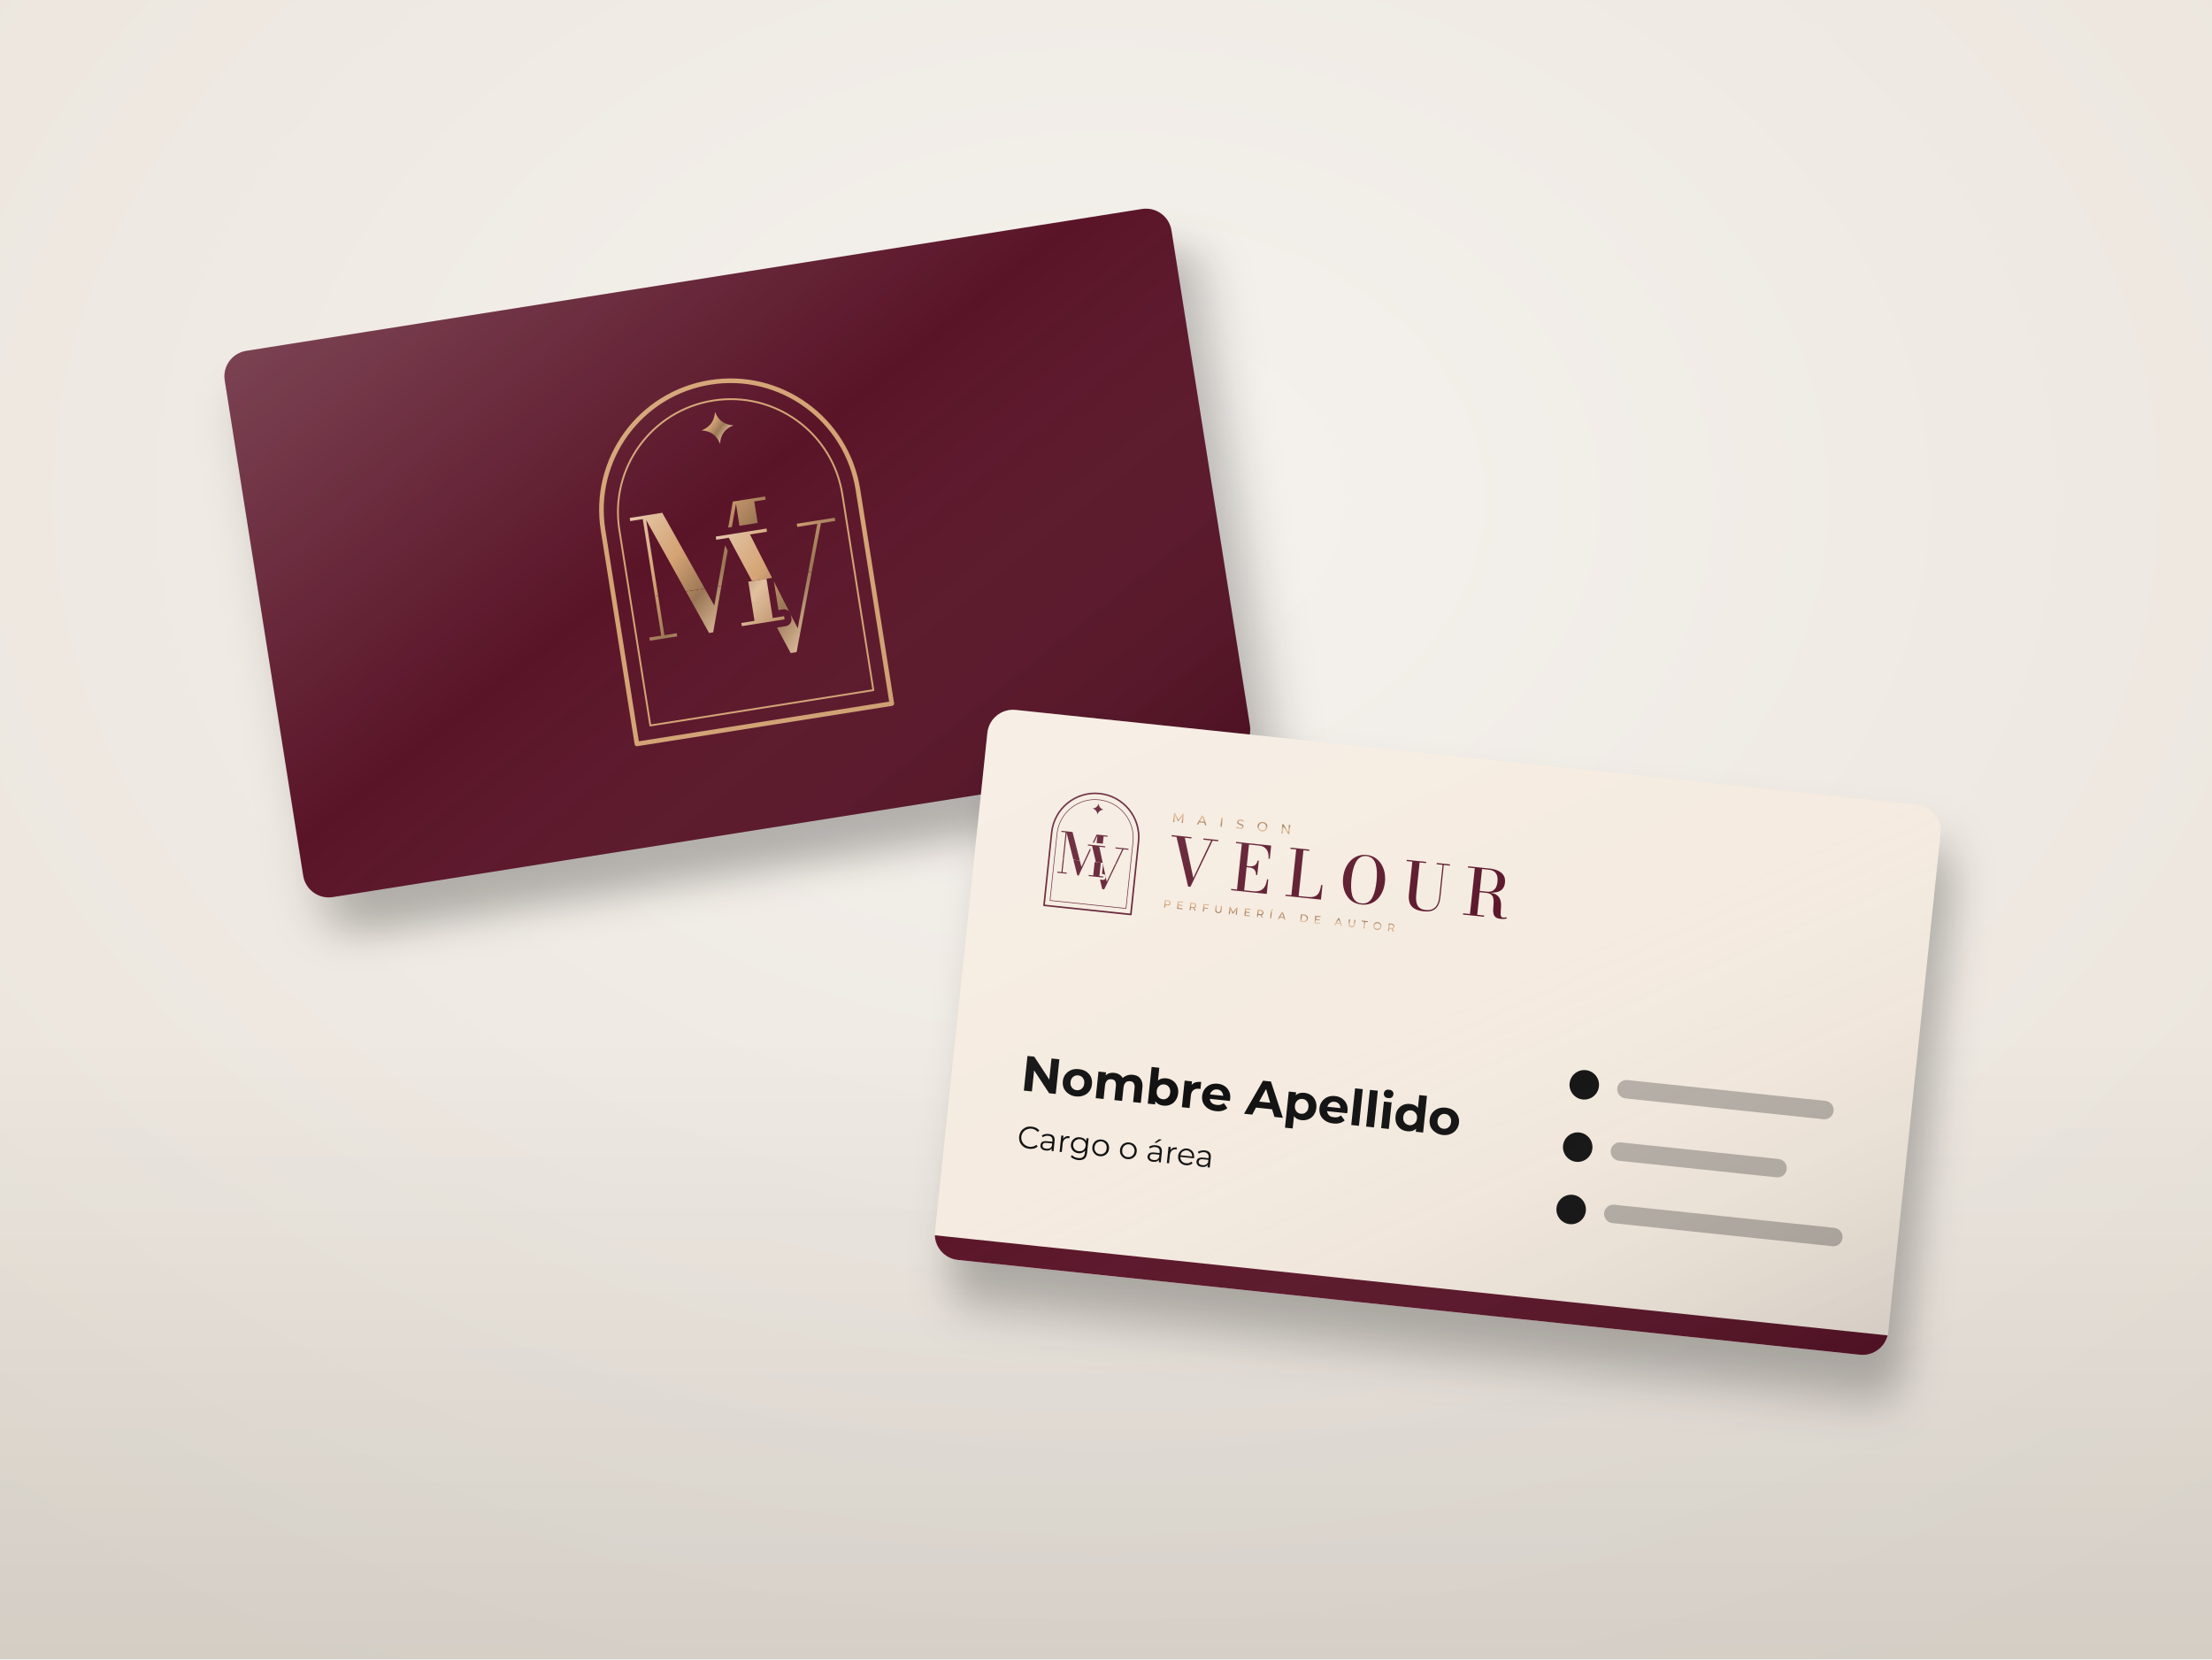
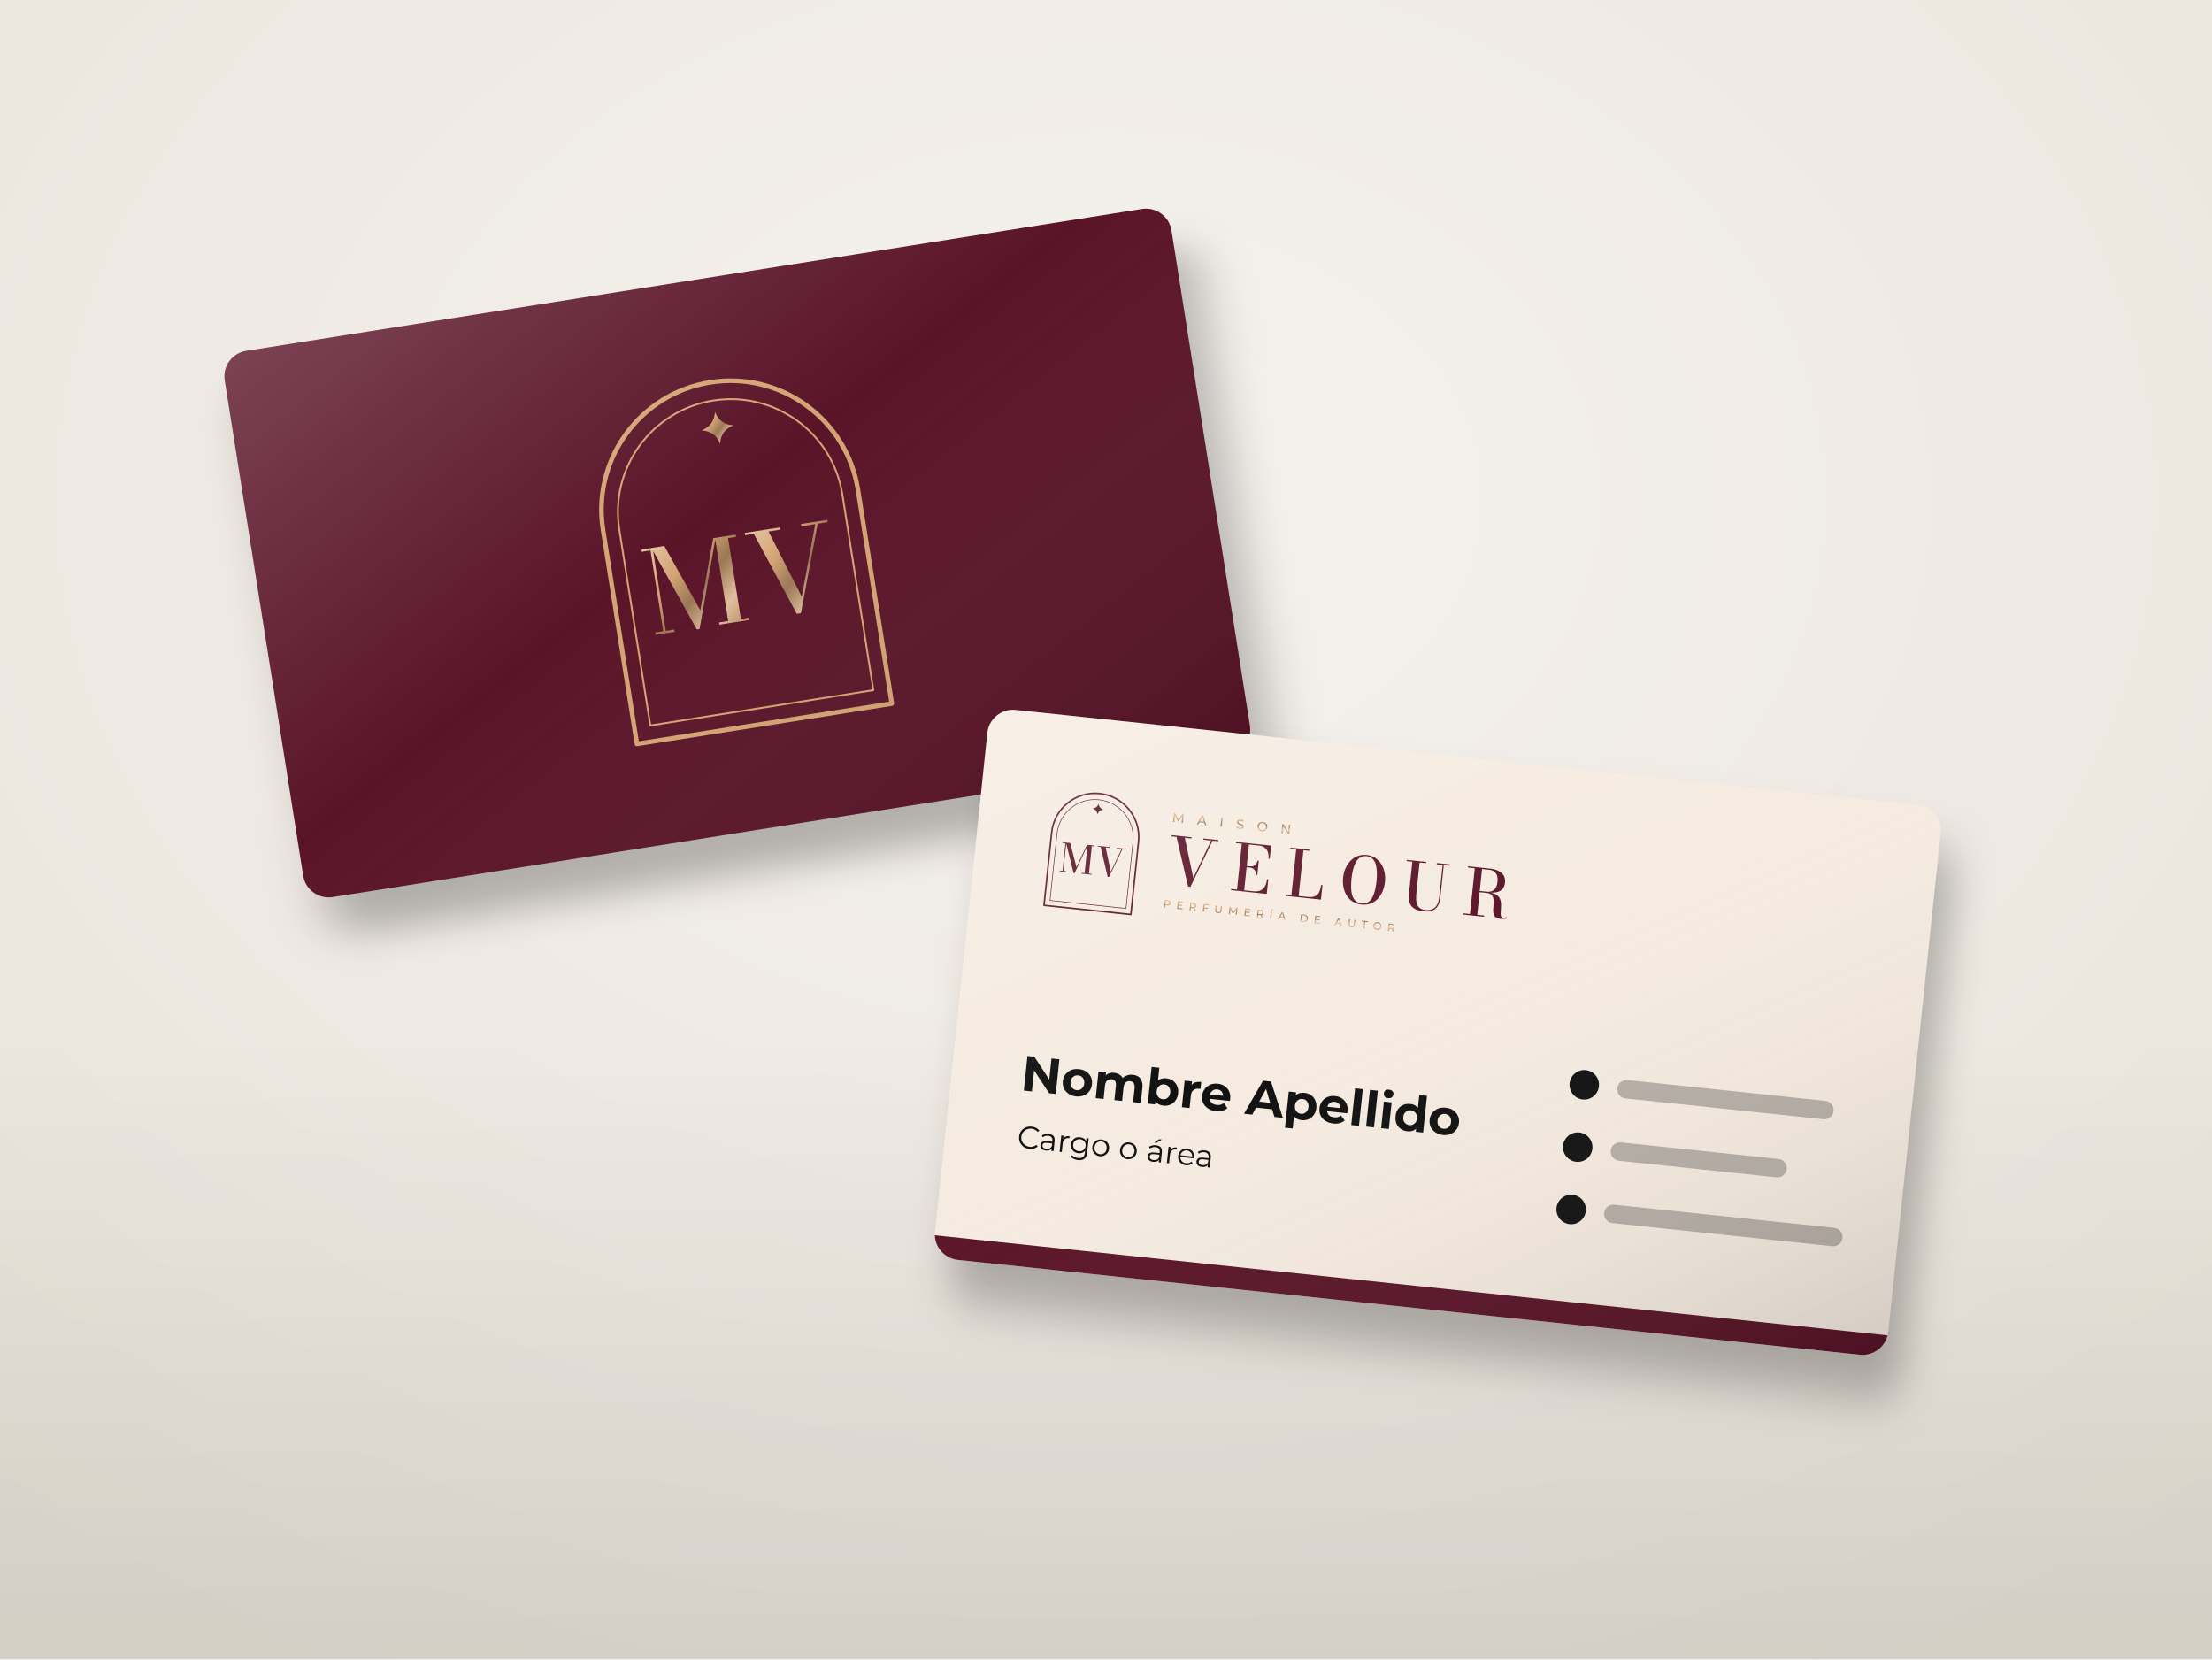
<svg xmlns="http://www.w3.org/2000/svg" viewBox="0 0 1200 900" width="1200" height="900">
  <defs>
    <linearGradient id="foil" x1="0" y1="0" x2="1" y2="1">
      <stop offset="0" stop-color="#E4C6A8" />
      <stop offset=".32" stop-color="#D4A373" />
      <stop offset=".55" stop-color="#997553" />
      <stop offset=".78" stop-color="#E1BF9D" />
      <stop offset="1" stop-color="#BB8F65" />
    </linearGradient>
  </defs>
  <defs>
    <filter id="b24" x="-50%" y="-50%" width="200%" height="200%">
      <feGaussianBlur stdDeviation="24" />
    </filter>
    <filter id="b12" x="-50%" y="-50%" width="200%" height="200%">
      <feGaussianBlur stdDeviation="12" />
    </filter>
    <filter id="b5" x="-50%" y="-50%" width="200%" height="200%">
      <feGaussianBlur stdDeviation="5" />
    </filter>
    <linearGradient id="cyl" x1="0" x2="1" y1="0" y2="0">
      <stop offset="0" stop-color="#000" stop-opacity=".34" />
      <stop offset=".1" stop-color="#000" stop-opacity=".1" />
      <stop offset=".28" stop-color="#fff" stop-opacity=".26" />
      <stop offset=".4" stop-color="#fff" stop-opacity="0" />
      <stop offset=".78" stop-color="#000" stop-opacity=".08" />
      <stop offset="1" stop-color="#000" stop-opacity=".36" />
    </linearGradient>
    <linearGradient id="sheen" x1="0" y1="0" x2="1" y2="1">
      <stop offset="0" stop-color="#fff" stop-opacity=".2" />
      <stop offset=".45" stop-color="#fff" stop-opacity="0" />
      <stop offset="1" stop-color="#000" stop-opacity=".14" />
    </linearGradient>
    <linearGradient id="vsh" x1="0" y1="0" x2="0" y2="1">
      <stop offset="0" stop-color="#fff" stop-opacity=".12" />
      <stop offset="1" stop-color="#000" stop-opacity=".16" />
    </linearGradient>
    <linearGradient id="metal" x1="0" x2="1">
      <stop offset="0" stop-color="#8d9196" />
      <stop offset=".3" stop-color="#e9ebee" />
      <stop offset=".55" stop-color="#b9bdc2" />
      <stop offset="1" stop-color="#7c8086" />
    </linearGradient>
    <linearGradient id="glassd" x1="0" y1="0" x2="1" y2="1">
      <stop offset="0" stop-color="#2b3644" />
      <stop offset=".5" stop-color="#18202a" />
      <stop offset="1" stop-color="#0d1218" />
    </linearGradient>
    <radialGradient id="spot" cx=".5" cy=".3" r=".8">
      <stop offset="0" stop-color="#fff" stop-opacity=".55" />
      <stop offset="1" stop-color="#fff" stop-opacity="0" />
    </radialGradient>
    <linearGradient id="floor" x1="0" y1="0" x2="0" y2="1">
      <stop offset="0" stop-color="#000" stop-opacity="0" />
      <stop offset="1" stop-color="#000" stop-opacity=".09" />
    </linearGradient>
  </defs>
  <rect width="1200" height="900" fill="#E9E2D9" />
  <rect width="1200" height="900" fill="url(#spot)" />
  <rect y="560" width="1200" height="340" fill="url(#floor)" />
  <g transform="translate(140 150)">
    <g transform="rotate(-9 260 150)">
      <rect x="10" y="22" width="520" height="300" rx="14" fill="#000" opacity="0.26" filter="url(#b12)" />
      <rect x="0" y="0" width="520" height="300" rx="14" fill="#5A1428" />
      <g transform="translate(135 16.25)">
        <g transform="scale(1.25)">
          <path d="M44 182 V88 A56 56 0 0 1 156 88 V182 Z" fill="none" stroke="#D4A373" stroke-width="2" stroke-linecap="round" stroke-linejoin="round" />
          <path d="M51 175 V89 A49 49 0 0 1 149 89 V175 Z" fill="none" stroke="#D4A373" stroke-width="0.8" stroke-linecap="round" stroke-linejoin="round" />
-           <clipPath id="w138">
-             <rect x="-500" y="-500" width="1400" height="620" />
-           </clipPath>
-           <clipPath id="w139">
-             <rect x="-500" y="120" width="1400" height="1400" />
-           </clipPath>
-           <g clip-path="url(#w138)">
-             <mask id="k140" maskUnits="userSpaceOnUse" x="-50" y="-50" width="400" height="400">
-               <rect x="-50" y="-50" width="400" height="400" fill="#fff" />
-               <g fill="#000">
-                 <path d="M54.3 -54V-52.6H48L28.8 1H26.2L7.5 -52.6H2V-54H24.3V-52.6H16.8L30.9 -9.1L46.4 -52.6H37.6V-54Z" transform="translate(118 126) scale(1) translate(-28.13 26.48)" fill="#000" stroke="#000" stroke-width="6" stroke-linejoin="round" />
-               </g>
-             </mask>
-             <g mask="url(#k140)">
-               <path d="M28.3 0.7 9 -52V-1.4H14.4V0H2.4V-1.4H7.6V-52.6H2.1V-54H16.4L32.4 -10.7L47.4 -54H61.6V-52.6H56.6V-1.4H61.6V0H42.8V-1.4H48.6V-52.8L30.1 0.7Z" transform="translate(86 112) scale(1) translate(-31.84 26.64)" fill="url(#foil)" />
-             </g>
-             <path d="M54.3 -54V-52.6H48L28.8 1H26.2L7.5 -52.6H2V-54H24.3V-52.6H16.8L30.9 -9.1L46.4 -52.6H37.6V-54Z" transform="translate(118 126) scale(1) translate(-28.13 26.48)" fill="url(#foil)" />
-           </g>
-           <g clip-path="url(#w139)">
-             <mask id="k141" maskUnits="userSpaceOnUse" x="-50" y="-50" width="400" height="400">
-               <rect x="-50" y="-50" width="400" height="400" fill="#fff" />
-               <g fill="#000">
-                 <path d="M28.3 0.7 9 -52V-1.4H14.4V0H2.4V-1.4H7.6V-52.6H2.1V-54H16.4L32.4 -10.7L47.4 -54H61.6V-52.6H56.6V-1.4H61.6V0H42.8V-1.4H48.6V-52.8L30.1 0.7Z" transform="translate(86 112) scale(1) translate(-31.84 26.64)" fill="#000" stroke="#000" stroke-width="6" stroke-linejoin="round" />
-               </g>
-             </mask>
-             <g mask="url(#k141)">
-               <path d="M54.3 -54V-52.6H48L28.8 1H26.2L7.5 -52.6H2V-54H24.3V-52.6H16.8L30.9 -9.1L46.4 -52.6H37.6V-54Z" transform="translate(118 126) scale(1) translate(-28.13 26.48)" fill="url(#foil)" />
-             </g>
-             <path d="M28.3 0.7 9 -52V-1.4H14.4V0H2.4V-1.4H7.6V-52.6H2.1V-54H16.4L32.4 -10.7L47.4 -54H61.6V-52.6H56.6V-1.4H61.6V0H42.8V-1.4H48.6V-52.8L30.1 0.7Z" transform="translate(86 112) scale(1) translate(-31.84 26.64)" fill="url(#foil)" />
-           </g>
+           <path d="M19.7 0.5 6.3 -36.1V-1H10V0H1.7V-1H5.2V-36.5H1.4V-37.5H11.4L22.5 -7.5L32.9 -37.5H42.8V-36.5H39.3V-1H42.8V0H29.7V-1H33.7V-36.7L20.9 0.5Z" transform="translate(79.86 118) scale(1) translate(-22.11 18.5)" fill="url(#foil)" />
+           <path d="M37.7 -37.5V-36.5H33.3L20 0.7H18.2L5.2 -36.5H1.4V-37.5H16.9V-36.5H11.7L21.5 -6.3L32.2 -36.5H26.1V-37.5Z" transform="translate(122.69 118) scale(1) translate(-19.54 18.39)" fill="url(#foil)" />
          <path d="M100 45 Q101.26 50.74 107 52 Q101.26 53.26 100 59 Q98.74 53.26 93 52 Q98.74 50.74 100 45 Z" fill="url(#foil)" />
        </g>
      </g>
      <rect x="0" y="0" width="520" height="300" rx="14" fill="url(#sheen)" />
    </g>
  </g>
  <g transform="translate(520 410)">
    <g transform="rotate(6 260 150)">
      <rect x="10" y="22" width="520" height="300" rx="14" fill="#000" opacity="0.26" filter="url(#b12)" />
-       <clipPath id="c146">
+       <clipPath id="c11">
        <rect x="0" y="0" width="520" height="300" rx="14" />
      </clipPath>
-       <g clip-path="url(#c146)">
+       <g clip-path="url(#c11)">
        <rect x="0" y="0" width="520" height="300" rx="14" fill="#F5EBE0" />
        <g transform="translate(40 40)">
          <g transform="scale(0.45)">
            <g transform="translate(-40.6 -29.27)">
              <g transform="scale(0.94)">
                <path d="M44 182 V88 A56 56 0 0 1 156 88 V182 Z" fill="none" stroke="#5A1428" stroke-width="2" stroke-linecap="round" stroke-linejoin="round" />
                <path d="M51 175 V89 A49 49 0 0 1 149 89 V175 Z" fill="none" stroke="#5A1428" stroke-width="0.8" stroke-linecap="round" stroke-linejoin="round" />
-                 <clipPath id="w142">
-                   <rect x="-500" y="-500" width="1400" height="620" />
-                 </clipPath>
-                 <clipPath id="w143">
-                   <rect x="-500" y="120" width="1400" height="1400" />
-                 </clipPath>
-                 <g clip-path="url(#w142)">
-                   <mask id="k144" maskUnits="userSpaceOnUse" x="-50" y="-50" width="400" height="400">
-                     <rect x="-50" y="-50" width="400" height="400" fill="#fff" />
-                     <g fill="#000">
-                       <path d="M54.3 -54V-52.6H48L28.8 1H26.2L7.5 -52.6H2V-54H24.3V-52.6H16.8L30.9 -9.1L46.4 -52.6H37.6V-54Z" transform="translate(118 126) scale(1) translate(-28.13 26.48)" fill="#000" stroke="#000" stroke-width="6" stroke-linejoin="round" />
-                     </g>
-                   </mask>
-                   <g mask="url(#k144)">
-                     <path d="M28.3 0.7 9 -52V-1.4H14.4V0H2.4V-1.4H7.6V-52.6H2.1V-54H16.4L32.4 -10.7L47.4 -54H61.6V-52.6H56.6V-1.4H61.6V0H42.8V-1.4H48.6V-52.8L30.1 0.7Z" transform="translate(86 112) scale(1) translate(-31.84 26.64)" fill="#5A1428" />
-                   </g>
-                   <path d="M54.3 -54V-52.6H48L28.8 1H26.2L7.5 -52.6H2V-54H24.3V-52.6H16.8L30.9 -9.1L46.4 -52.6H37.6V-54Z" transform="translate(118 126) scale(1) translate(-28.13 26.48)" fill="#5A1428" />
-                 </g>
-                 <g clip-path="url(#w143)">
-                   <mask id="k145" maskUnits="userSpaceOnUse" x="-50" y="-50" width="400" height="400">
-                     <rect x="-50" y="-50" width="400" height="400" fill="#fff" />
-                     <g fill="#000">
-                       <path d="M28.3 0.7 9 -52V-1.4H14.4V0H2.4V-1.4H7.6V-52.6H2.1V-54H16.4L32.4 -10.7L47.4 -54H61.6V-52.6H56.6V-1.4H61.6V0H42.8V-1.4H48.6V-52.8L30.1 0.7Z" transform="translate(86 112) scale(1) translate(-31.84 26.64)" fill="#000" stroke="#000" stroke-width="6" stroke-linejoin="round" />
-                     </g>
-                   </mask>
-                   <g mask="url(#k145)">
-                     <path d="M54.3 -54V-52.6H48L28.8 1H26.2L7.5 -52.6H2V-54H24.3V-52.6H16.8L30.9 -9.1L46.4 -52.6H37.6V-54Z" transform="translate(118 126) scale(1) translate(-28.13 26.48)" fill="#5A1428" />
-                   </g>
-                   <path d="M28.3 0.7 9 -52V-1.4H14.4V0H2.4V-1.4H7.6V-52.6H2.1V-54H16.4L32.4 -10.7L47.4 -54H61.6V-52.6H56.6V-1.4H61.6V0H42.8V-1.4H48.6V-52.8L30.1 0.7Z" transform="translate(86 112) scale(1) translate(-31.84 26.64)" fill="#5A1428" />
-                 </g>
+                 <path d="M19.7 0.5 6.3 -36.1V-1H10V0H1.7V-1H5.2V-36.5H1.4V-37.5H11.4L22.5 -7.5L32.9 -37.5H42.8V-36.5H39.3V-1H42.8V0H29.7V-1H33.7V-36.7L20.9 0.5Z" transform="translate(79.86 118) scale(1) translate(-22.11 18.5)" fill="#5A1428" />
+                 <path d="M37.7 -37.5V-36.5H33.3L20 0.7H18.2L5.2 -36.5H1.4V-37.5H16.9V-36.5H11.7L21.5 -6.3L32.2 -36.5H26.1V-37.5Z" transform="translate(122.69 118) scale(1) translate(-19.54 18.39)" fill="#5A1428" />
                <path d="M100 45 Q101.26 50.74 107 52 Q101.26 53.26 100 59 Q98.74 53.26 93 52 Q98.74 50.74 100 45 Z" fill="#5A1428" />
              </g>
            </g>
            <g transform="translate(144.94 14.35)">
              <g transform="translate(-1.68 11.2)">
                <path fill="url(#foil)" d="M1.7 0V-11.2H3L7.7 -3.3L12.3 -11.2H13.6L13.6 0H12.1L12 -8.2L8 -1.4H7.3L3.2 -8.1V0ZM30.5 0 35.5 -11.2H37.1L42.2 0H40.5L39.3 -2.8H33.3L32.1 0ZM38.7 -4.1 36.3 -9.6 33.9 -4.1ZM59.1 0V-11.2H60.7V0ZM82.5 0.1Q81.2 0.1 80 -0.3Q78.9 -0.7 78.2 -1.3L78.8 -2.5Q79.4 -2 80.4 -1.6Q81.4 -1.2 82.5 -1.2Q83.5 -1.2 84.1 -1.5Q84.7 -1.7 85 -2.1Q85.3 -2.5 85.3 -3Q85.3 -3.5 84.9 -3.9Q84.5 -4.2 83.9 -4.5Q83.3 -4.7 82.6 -4.8Q81.9 -5 81.1 -5.2Q80.4 -5.4 79.8 -5.8Q79.2 -6.1 78.8 -6.7Q78.5 -7.2 78.5 -8.1Q78.5 -9 78.9 -9.7Q79.4 -10.4 80.3 -10.9Q81.3 -11.3 82.8 -11.3Q83.7 -11.3 84.7 -11.1Q85.7 -10.8 86.4 -10.3L85.8 -9.1Q85.1 -9.5 84.3 -9.8Q83.5 -10 82.8 -10Q81.8 -10 81.2 -9.7Q80.6 -9.5 80.3 -9.1Q80 -8.7 80 -8.2Q80 -7.6 80.4 -7.2Q80.8 -6.9 81.4 -6.7Q82 -6.5 82.7 -6.3Q83.4 -6.1 84.2 -5.9Q84.9 -5.7 85.5 -5.4Q86.1 -5.1 86.5 -4.5Q86.8 -3.9 86.8 -3.1Q86.8 -2.2 86.4 -1.5Q85.9 -0.8 84.9 -0.3Q84 0.1 82.5 0.1ZM109.4 0.1Q108.1 0.1 107 -0.3Q106 -0.7 105.2 -1.5Q104.4 -2.3 103.9 -3.3Q103.5 -4.4 103.5 -5.6Q103.5 -6.8 103.9 -7.9Q104.4 -8.9 105.2 -9.7Q106 -10.5 107 -10.9Q108.1 -11.3 109.4 -11.3Q110.7 -11.3 111.8 -10.9Q112.9 -10.5 113.7 -9.7Q114.5 -8.9 114.9 -7.9Q115.4 -6.8 115.4 -5.6Q115.4 -4.4 114.9 -3.3Q114.5 -2.3 113.7 -1.5Q112.9 -0.7 111.8 -0.3Q110.7 0.1 109.4 0.1ZM109.4 -1.3Q110.4 -1.3 111.1 -1.6Q111.9 -1.9 112.5 -2.5Q113.1 -3.1 113.4 -3.9Q113.8 -4.7 113.8 -5.6Q113.8 -6.5 113.4 -7.3Q113.1 -8.1 112.5 -8.7Q111.9 -9.3 111.1 -9.6Q110.4 -9.9 109.4 -9.9Q108.5 -9.9 107.7 -9.6Q106.9 -9.3 106.3 -8.7Q105.7 -8.1 105.4 -7.3Q105.1 -6.5 105.1 -5.6Q105.1 -4.7 105.4 -3.9Q105.7 -3.1 106.3 -2.5Q106.9 -1.9 107.7 -1.6Q108.5 -1.3 109.4 -1.3ZM133 0V-11.2H134.3L141 -2.8V-11.2H142.6V0H141.3L134.6 -8.4V0Z" />
              </g>
              <g transform="translate(-2.18 85.7)">
                <path fill="#5A1428" d="M58.8 -58.5V-57H52L31.2 1.1H28.4L8.2 -57H2.2V-58.5H26.3V-57H18.3L33.5 -9.9L50.2 -57H40.8V-58.5ZM80.3 0V-1.5H87.4V-57H80.3V-58.5H122.8V-42.5H121.3Q121.2 -46.7 119.8 -50Q118.4 -53.2 115.5 -55.1Q112.7 -57 108.1 -57H96.1V-31H100.2Q102.4 -31 104.2 -31.9Q106 -32.7 107.1 -34.4Q108.2 -36.2 108.4 -38.8H109.9V-21.4H108.4Q108.2 -24 107.1 -25.8Q106 -27.6 104.2 -28.5Q102.4 -29.5 100.2 -29.5H96.1V-1.5H107.3Q112.6 -1.5 115.8 -3.5Q119 -5.4 120.5 -9Q122 -12.6 122.1 -17.6H123.6V0ZM146.3 0V-1.5H153.3V-57H146.3V-58.5H169.1V-57H162.1V-1.5H172.9Q177.4 -1.5 180.3 -2.6Q183.1 -3.7 184.7 -5.8Q186.3 -7.9 186.9 -10.9Q187.6 -13.8 187.7 -17.6H189.3V0ZM238.5 0.8Q232.5 0.8 227.8 -1.5Q223 -3.8 219.8 -8Q216.5 -12.1 214.8 -17.5Q213.1 -23 213.1 -29.2Q213.1 -35.5 214.9 -41Q216.7 -46.4 220 -50.5Q223.4 -54.7 228.1 -57Q232.8 -59.3 238.5 -59.3Q244.2 -59.3 248.9 -57Q253.5 -54.7 256.9 -50.5Q260.2 -46.4 262 -41Q263.8 -35.5 263.8 -29.2Q263.8 -23 262.1 -17.5Q260.4 -12.1 257.2 -8Q253.9 -3.8 249.2 -1.5Q244.5 0.8 238.5 0.8ZM238.5 -0.6Q243.3 -0.6 246.3 -3Q249.2 -5.3 250.8 -9.4Q252.4 -13.5 253 -18.6Q253.6 -23.8 253.6 -29.2Q253.6 -34.7 252.9 -39.9Q252.2 -45 250.6 -49.1Q248.9 -53.2 246 -55.5Q243 -57.9 238.5 -57.9Q234 -57.9 231 -55.5Q228.1 -53.2 226.4 -49.1Q224.7 -45 224 -39.9Q223.3 -34.7 223.3 -29.2Q223.3 -23.8 223.9 -18.6Q224.5 -13.5 226.1 -9.4Q227.7 -5.3 230.7 -3Q233.7 -0.6 238.5 -0.6ZM339.6 -58.5V-57H332.2V-17.9Q332.2 -8.3 327.8 -3.6Q323.4 1.1 314.1 1.1Q303.7 1.1 298.9 -3.4Q294.1 -7.8 294.1 -17.9V-57H287.2V-58.5H310.7V-57H302.9V-18.7Q302.9 -14.9 303.5 -11.6Q304 -8.3 305.4 -5.9Q306.8 -3.5 309.4 -2.1Q312 -0.7 316.1 -0.7Q320.7 -0.7 324 -2.5Q327.3 -4.3 329 -8Q330.8 -11.8 330.8 -17.9V-57H323.6V-58.5ZM361.5 0V-1.5H369.8V-57H361.5V-58.5H387.7Q393.7 -58.5 398.2 -56.9Q402.8 -55.3 405.3 -52Q407.8 -48.7 407.8 -43.6Q407.8 -38.6 405.5 -35.5Q403.1 -32.3 398.6 -30.9Q395.5 -30 391.6 -29.6Q395.8 -29.4 398.5 -28.2Q401.7 -26.6 403.4 -24.1Q405 -21.6 405.6 -18.5Q406.1 -15.5 406.2 -12.5Q406.2 -9.5 406.4 -7Q406.5 -4.4 407.2 -2.9Q407.9 -1.4 409.9 -1.4Q411.2 -1.4 412.2 -1.7Q413.1 -1.9 413.9 -2.3L414.5 -0.9Q413.5 -0.4 411.5 0Q409.4 0.4 406.8 0.4Q403.2 0.4 401.2 -0.8Q399.2 -2 398.3 -4.1Q397.4 -6.2 397.1 -8.8Q396.9 -11.4 396.9 -14.2Q396.8 -17 396.6 -19.6Q396.3 -22.2 395.4 -24.3Q394.5 -26.4 392.5 -27.6Q390.4 -28.9 386.8 -28.9H378.6V-1.5H387V0ZM378.6 -30.4H387.1Q390.9 -30.4 393.5 -31.9Q396 -33.4 397.4 -36.3Q398.7 -39.3 398.7 -43.6Q398.7 -48 397.4 -51Q396 -53.9 393.5 -55.5Q390.9 -57 387.1 -57H378.6Z" />
              </g>
              <g transform="translate(-1.36 114.8)">
                <path fill="url(#foil)" d="M1.4 0V-9.1H4.9Q6.1 -9.1 7 -8.7Q7.8 -8.3 8.3 -7.6Q8.7 -6.9 8.7 -5.9Q8.7 -4.9 8.3 -4.2Q7.8 -3.5 7 -3.1Q6.1 -2.8 4.9 -2.8H2.7V0ZM2.7 -3.9H4.9Q6.1 -3.9 6.8 -4.4Q7.4 -5 7.4 -5.9Q7.4 -6.9 6.8 -7.4Q6.1 -8 4.9 -8H2.7ZM17.1 0V-9.1H23.5V-8H18.4V-5.2H23V-4.1H18.4V-1.1H23.7V0ZM32.3 0V-9.1H35.9Q37.6 -9.1 38.7 -8.3Q39.7 -7.4 39.7 -5.9Q39.7 -4.9 39.2 -4.2Q38.8 -3.5 37.9 -3.1Q37.8 -3.1 37.7 -3L39.8 0H38.4L36.5 -2.8Q36.2 -2.8 35.9 -2.8H33.6V0ZM33.6 -3.9H35.8Q37.1 -3.9 37.7 -4.4Q38.4 -5 38.4 -5.9Q38.4 -6.9 37.7 -7.4Q37.1 -8 35.8 -8H33.6ZM48.3 0V-9.1H54.7V-8H49.6V-4.8H54.1V-3.7H49.6V0ZM66.8 0.1Q65 0.1 64 -0.9Q63 -1.9 63 -3.9V-9.1H64.3V-4Q64.3 -2.5 64.9 -1.8Q65.6 -1.1 66.8 -1.1Q68.1 -1.1 68.7 -1.8Q69.4 -2.5 69.4 -4V-9.1H70.7V-3.9Q70.7 -1.9 69.6 -0.9Q68.6 0.1 66.8 0.1ZM79.8 0V-9.1H80.9L84.7 -2.7L88.4 -9.1H89.5L89.5 0H88.3L88.2 -6.6L85 -1.1H84.4L81.1 -6.6V0ZM98.7 0V-9.1H105.2V-8H100V-5.2H104.6V-4.1H100V-1.1H105.3V0ZM113.9 0V-9.1H117.5Q119.3 -9.1 120.3 -8.3Q121.3 -7.4 121.3 -5.9Q121.3 -4.9 120.8 -4.2Q120.4 -3.5 119.5 -3.1Q119.4 -3.1 119.3 -3L121.4 0H120L118.1 -2.8Q117.8 -2.8 117.5 -2.8H115.2V0ZM115.2 -3.9H117.5Q118.7 -3.9 119.3 -4.4Q120 -5 120 -5.9Q120 -6.9 119.3 -7.4Q118.7 -8 117.5 -8H115.2ZM129.9 0V-9.1H131.2V0ZM129.6 -9.8 131.3 -11.5H132.9L130.7 -9.8ZM139 0 143.2 -9.1H144.5L148.6 0H147.2L146.2 -2.3H141.4L140.4 0ZM145.8 -3.3 143.8 -7.8 141.8 -3.3ZM166.4 0V-9.1H170.3Q171.7 -9.1 172.8 -8.5Q174 -8 174.6 -6.9Q175.2 -5.9 175.2 -4.5Q175.2 -3.2 174.6 -2.2Q174 -1.1 172.8 -0.6Q171.7 0 170.3 0ZM167.7 -1.1H170.2Q171.3 -1.1 172.2 -1.6Q173 -2 173.4 -2.8Q173.9 -3.5 173.9 -4.5Q173.9 -5.6 173.4 -6.3Q173 -7.1 172.2 -7.5Q171.3 -8 170.2 -8H167.7ZM183.7 0V-9.1H190.1V-8H185V-5.2H189.5V-4.1H185V-1.1H190.3V0ZM207.5 0 211.6 -9.1H212.9L217 0H215.7L214.7 -2.3H209.8L208.8 0ZM214.2 -3.3 212.3 -7.8 210.3 -3.3ZM228.5 0.1Q226.7 0.1 225.7 -0.9Q224.6 -1.9 224.6 -3.9V-9.1H225.9V-4Q225.9 -2.5 226.6 -1.8Q227.3 -1.1 228.5 -1.1Q229.7 -1.1 230.4 -1.8Q231.1 -2.5 231.1 -4V-9.1H232.3V-3.9Q232.3 -1.9 231.3 -0.9Q230.3 0.1 228.5 0.1ZM243.1 0V-8H240V-9.1H247.5V-8H244.4V0ZM259.4 0.1Q258.4 0.1 257.5 -0.2Q256.6 -0.6 256 -1.2Q255.3 -1.9 254.9 -2.7Q254.6 -3.5 254.6 -4.5Q254.6 -5.6 254.9 -6.4Q255.3 -7.2 256 -7.9Q256.6 -8.5 257.5 -8.9Q258.4 -9.2 259.4 -9.2Q260.5 -9.2 261.3 -8.9Q262.2 -8.5 262.9 -7.9Q263.5 -7.3 263.9 -6.4Q264.3 -5.6 264.3 -4.5Q264.3 -3.5 263.9 -2.7Q263.5 -1.8 262.9 -1.2Q262.2 -0.6 261.3 -0.2Q260.5 0.1 259.4 0.1ZM259.4 -1.1Q260.2 -1.1 260.8 -1.3Q261.5 -1.6 261.9 -2Q262.4 -2.5 262.7 -3.2Q263 -3.8 263 -4.5Q263 -5.3 262.7 -5.9Q262.4 -6.6 261.9 -7.1Q261.5 -7.5 260.8 -7.8Q260.2 -8 259.4 -8Q258.7 -8 258 -7.8Q257.4 -7.5 256.9 -7.1Q256.4 -6.6 256.1 -5.9Q255.9 -5.3 255.9 -4.5Q255.9 -3.8 256.1 -3.2Q256.4 -2.5 256.9 -2Q257.4 -1.6 258 -1.3Q258.7 -1.1 259.4 -1.1ZM272.7 0V-9.1H276.3Q278.1 -9.1 279.1 -8.3Q280.1 -7.4 280.1 -5.9Q280.1 -4.9 279.6 -4.2Q279.2 -3.5 278.3 -3.1Q278.2 -3.1 278.1 -3L280.2 0H278.8L276.9 -2.8Q276.6 -2.8 276.3 -2.8H274V0ZM274 -3.9H276.2Q277.5 -3.9 278.1 -4.4Q278.8 -5 278.8 -5.9Q278.8 -6.9 278.1 -7.4Q277.5 -8 276.2 -8H274Z" />
              </g>
            </g>
          </g>
        </g>
        <g transform="translate(37.76 204.9)">
          <path fill="#111111" d="M2.2 0V-18.9H5.9L15.3 -7.4V-18.9H19.6V0H16L6.6 -11.5V0ZM30.7 0.2Q28.3 0.2 26.6 -0.8Q24.8 -1.7 23.7 -3.4Q22.7 -5.1 22.7 -7.3Q22.7 -9.4 23.7 -11.1Q24.8 -12.8 26.6 -13.8Q28.3 -14.7 30.7 -14.7Q33 -14.7 34.8 -13.8Q36.6 -12.8 37.6 -11.2Q38.6 -9.5 38.6 -7.3Q38.6 -5.1 37.6 -3.4Q36.6 -1.7 34.8 -0.8Q33 0.2 30.7 0.2ZM30.7 -3.2Q31.7 -3.2 32.6 -3.7Q33.4 -4.2 33.9 -5.1Q34.4 -6 34.4 -7.3Q34.4 -8.5 33.9 -9.4Q33.4 -10.3 32.6 -10.8Q31.7 -11.3 30.7 -11.3Q29.6 -11.3 28.8 -10.8Q27.9 -10.3 27.4 -9.4Q26.9 -8.5 26.9 -7.3Q26.9 -6 27.4 -5.1Q27.9 -4.2 28.8 -3.7Q29.6 -3.2 30.7 -3.2ZM41.4 0V-14.5H45.5V-12.9Q46.1 -13.5 46.9 -14Q48.2 -14.7 50 -14.7Q52 -14.7 53.5 -13.7Q54.3 -13.2 54.8 -12.4Q55.5 -13.2 56.4 -13.7Q58 -14.7 60 -14.7Q61.8 -14.7 63.1 -14.1Q64.4 -13.4 65.2 -11.9Q66 -10.5 66 -8.3V0H61.8V-7.7Q61.8 -9.4 61 -10.3Q60.3 -11.1 59 -11.1Q58.1 -11.1 57.3 -10.7Q56.6 -10.3 56.2 -9.4Q55.8 -8.6 55.8 -7.3V0H51.6V-7.7Q51.6 -9.4 50.9 -10.3Q50.2 -11.1 48.8 -11.1Q47.9 -11.1 47.2 -10.7Q46.5 -10.3 46.1 -9.4Q45.7 -8.6 45.7 -7.3V0ZM78.4 0.2Q76.4 0.2 75.1 -0.6Q74.3 -1 73.8 -1.7V0H69.8V-20H74V-13Q74.5 -13.6 75.1 -13.9Q76.5 -14.7 78.4 -14.7Q80.4 -14.7 82 -13.8Q83.7 -12.9 84.6 -11.2Q85.6 -9.6 85.6 -7.3Q85.6 -5 84.6 -3.3Q83.7 -1.6 82 -0.7Q80.4 0.2 78.4 0.2ZM77.6 -3.2Q78.7 -3.2 79.5 -3.7Q80.3 -4.2 80.8 -5.1Q81.3 -6 81.3 -7.3Q81.3 -8.5 80.8 -9.4Q80.3 -10.3 79.5 -10.8Q78.7 -11.3 77.6 -11.3Q76.6 -11.3 75.7 -10.8Q74.9 -10.3 74.4 -9.4Q73.9 -8.5 73.9 -7.3Q73.9 -6 74.4 -5.1Q74.9 -4.2 75.7 -3.7Q76.6 -3.2 77.6 -3.2ZM88.4 0V-14.5H92.4V-12.6Q93 -13.4 93.9 -14Q95.4 -14.7 97.4 -14.7V-10.9Q97.1 -10.9 96.9 -10.9Q96.7 -10.9 96.5 -10.9Q94.7 -10.9 93.7 -9.9Q92.6 -8.9 92.6 -6.9V0ZM107 0.2Q104.5 0.2 102.6 -0.8Q100.8 -1.7 99.7 -3.4Q98.7 -5.1 98.7 -7.3Q98.7 -9.4 99.7 -11.1Q100.7 -12.8 102.5 -13.8Q104.2 -14.7 106.5 -14.7Q108.6 -14.7 110.3 -13.8Q112 -12.9 113 -11.2Q114 -9.6 114 -7.2Q114 -7 114 -6.7Q114 -6.3 113.9 -6.1H103Q103.1 -5.5 103.4 -5Q103.9 -4.1 104.9 -3.6Q105.8 -3.2 107.1 -3.2Q108.3 -3.2 109.1 -3.5Q110 -3.9 110.8 -4.6L113 -2.1Q112 -1 110.5 -0.4Q109 0.2 107 0.2ZM102.9 -8.5H110.1Q109.9 -9.2 109.6 -9.8Q109.2 -10.6 108.4 -11.1Q107.6 -11.6 106.5 -11.6Q105.4 -11.6 104.6 -11.1Q103.8 -10.6 103.3 -9.8Q103 -9.2 102.9 -8.5ZM122.3 0 130.7 -18.9H135L143.5 0H138.9L137.2 -4H128.4L126.8 0ZM135.8 -7.4 132.8 -14.6 129.8 -7.4ZM153.7 0.2Q151.9 0.2 150.5 -0.6Q149.9 -1 149.4 -1.5V5.2H145.2V-14.5H149.2V-12.9Q149.7 -13.5 150.4 -13.9Q151.8 -14.7 153.7 -14.7Q155.8 -14.7 157.4 -13.8Q159.1 -12.9 160 -11.2Q161 -9.5 161 -7.3Q161 -5 160 -3.3Q159.1 -1.6 157.4 -0.7Q155.8 0.2 153.7 0.2ZM153 -3.2Q154.1 -3.2 154.9 -3.7Q155.7 -4.2 156.2 -5.1Q156.7 -6 156.7 -7.3Q156.7 -8.5 156.2 -9.4Q155.7 -10.3 154.9 -10.8Q154.1 -11.3 153 -11.3Q152 -11.3 151.1 -10.8Q150.3 -10.3 149.8 -9.4Q149.3 -8.5 149.3 -7.3Q149.3 -6 149.8 -5.1Q150.3 -4.2 151.1 -3.7Q152 -3.2 153 -3.2ZM171 0.2Q168.5 0.2 166.6 -0.8Q164.8 -1.7 163.7 -3.4Q162.7 -5.1 162.7 -7.3Q162.7 -9.4 163.7 -11.1Q164.7 -12.8 166.5 -13.8Q168.2 -14.7 170.5 -14.7Q172.6 -14.7 174.3 -13.8Q176 -12.9 177 -11.2Q178 -9.6 178 -7.2Q178 -7 178 -6.7Q178 -6.3 177.9 -6.1H166.9Q167.1 -5.5 167.4 -5Q167.9 -4.1 168.8 -3.6Q169.8 -3.2 171.1 -3.2Q172.3 -3.2 173.1 -3.5Q174 -3.9 174.7 -4.6L177 -2.1Q176 -1 174.5 -0.4Q173 0.2 171 0.2ZM166.9 -8.5H174Q173.9 -9.2 173.6 -9.8Q173.2 -10.6 172.4 -11.1Q171.6 -11.6 170.5 -11.6Q169.4 -11.6 168.6 -11.1Q167.8 -10.6 167.3 -9.8Q167 -9.2 166.9 -8.5ZM180.8 0V-20H185V0ZM188.9 0V-20H193.2V0ZM197.1 0V-14.5H201.3V0ZM199.2 -16.6Q198 -16.6 197.3 -17.2Q196.6 -17.9 196.6 -18.9Q196.6 -19.9 197.3 -20.6Q198 -21.2 199.2 -21.2Q200.3 -21.2 201.1 -20.6Q201.8 -20 201.8 -19Q201.8 -17.9 201.1 -17.2Q200.4 -16.6 199.2 -16.6ZM211.4 0.2Q209.4 0.2 207.7 -0.7Q206.1 -1.6 205.1 -3.3Q204.2 -5 204.2 -7.3Q204.2 -9.6 205.1 -11.2Q206.1 -12.9 207.7 -13.8Q209.4 -14.7 211.4 -14.7Q213.3 -14.7 214.7 -13.9Q215.3 -13.6 215.8 -13V-20H220V0H216V-1.7Q215.4 -1 214.7 -0.6Q213.4 0.2 211.4 0.2ZM212.2 -3.2Q213.2 -3.2 214 -3.7Q214.9 -4.2 215.4 -5.1Q215.9 -6 215.9 -7.3Q215.9 -8.5 215.4 -9.4Q214.9 -10.3 214 -10.8Q213.2 -11.3 212.2 -11.3Q211.1 -11.3 210.3 -10.8Q209.4 -10.3 208.9 -9.4Q208.4 -8.5 208.4 -7.3Q208.4 -6 208.9 -5.1Q209.4 -4.2 210.3 -3.7Q211.1 -3.2 212.2 -3.2ZM230.8 0.2Q228.5 0.2 226.7 -0.8Q224.9 -1.7 223.8 -3.4Q222.8 -5.1 222.8 -7.3Q222.8 -9.4 223.8 -11.1Q224.9 -12.8 226.7 -13.8Q228.5 -14.7 230.8 -14.7Q233.1 -14.7 234.9 -13.8Q236.7 -12.8 237.7 -11.2Q238.8 -9.5 238.8 -7.3Q238.8 -5.1 237.7 -3.4Q236.7 -1.7 234.9 -0.8Q233.1 0.2 230.8 0.2ZM230.8 -3.2Q231.8 -3.2 232.7 -3.7Q233.5 -4.2 234 -5.1Q234.5 -6 234.5 -7.3Q234.5 -8.5 234 -9.4Q233.5 -10.3 232.7 -10.8Q231.8 -11.3 230.8 -11.3Q229.7 -11.3 228.9 -10.8Q228.1 -10.3 227.6 -9.4Q227.1 -8.5 227.1 -7.3Q227.1 -6 227.6 -5.1Q228.1 -4.2 228.9 -3.7Q229.7 -3.2 230.8 -3.2Z" />
        </g>
        <g transform="translate(39.12 235.9)">
          <path fill="#111111" d="M7.1 0.1Q5.8 0.1 4.6 -0.3Q3.5 -0.8 2.7 -1.6Q1.8 -2.4 1.4 -3.5Q0.9 -4.6 0.9 -6Q0.9 -7.3 1.4 -8.4Q1.8 -9.5 2.7 -10.3Q3.5 -11.1 4.6 -11.6Q5.8 -12 7.1 -12Q8.4 -12 9.6 -11.6Q10.7 -11.1 11.5 -10.3L10.7 -9.5Q9.9 -10.2 9.1 -10.5Q8.2 -10.9 7.2 -10.9Q6.1 -10.9 5.2 -10.5Q4.2 -10.1 3.6 -9.5Q2.9 -8.8 2.5 -7.9Q2.1 -7 2.1 -6Q2.1 -4.9 2.5 -4Q2.9 -3.1 3.6 -2.4Q4.2 -1.8 5.2 -1.4Q6.1 -1 7.2 -1Q8.2 -1 9.1 -1.4Q9.9 -1.7 10.7 -2.4L11.5 -1.6Q10.7 -0.8 9.6 -0.3Q8.4 0.1 7.1 0.1ZM19.2 0V-1.4Q18.9 -0.8 18.2 -0.4Q17.4 0.1 16.1 0.1Q15.1 0.1 14.4 -0.2Q13.6 -0.6 13.2 -1.2Q12.9 -1.8 12.9 -2.5Q12.9 -3.2 13.2 -3.8Q13.5 -4.4 14.3 -4.7Q15 -5 16.3 -5H19.1V-5.6Q19.1 -6.7 18.5 -7.3Q17.9 -8 16.6 -8Q15.7 -8 15 -7.7Q14.2 -7.4 13.6 -6.9L13.1 -7.8Q13.8 -8.4 14.7 -8.7Q15.7 -9 16.7 -9Q18.5 -9 19.4 -8.2Q20.3 -7.3 20.3 -5.5V0ZM19.1 -4.1H16.3Q15 -4.1 14.5 -3.7Q14 -3.2 14 -2.6Q14 -1.8 14.6 -1.3Q15.2 -0.9 16.3 -0.9Q17.3 -0.9 18.1 -1.3Q18.8 -1.8 19.1 -2.7ZM23.6 0V-8.9H24.8V-7.2Q25.2 -8 25.9 -8.5Q26.8 -9 28.1 -9V-7.8Q28.1 -7.8 28 -7.8Q27.9 -7.9 27.8 -7.9Q26.4 -7.9 25.6 -7Q24.8 -6.1 24.8 -4.6V0ZM34 3.4Q32.8 3.4 31.7 3Q30.6 2.7 29.9 2L30.5 1.1Q31.1 1.6 32 2Q33 2.3 34 2.3Q35.7 2.3 36.5 1.5Q37.3 0.7 37.3 -0.9V-2.1Q36.8 -1.3 36 -0.9Q35 -0.3 33.8 -0.3Q32.5 -0.3 31.5 -0.9Q30.5 -1.4 29.9 -2.4Q29.3 -3.4 29.3 -4.7Q29.3 -6 29.9 -6.9Q30.5 -7.9 31.5 -8.5Q32.5 -9 33.8 -9Q35 -9 36 -8.5Q36.8 -8.1 37.3 -7.2V-8.9H38.5V-1.1Q38.5 1.2 37.4 2.3Q36.2 3.4 34 3.4ZM33.9 -1.4Q34.9 -1.4 35.7 -1.8Q36.4 -2.2 36.9 -3Q37.3 -3.7 37.3 -4.7Q37.3 -5.7 36.9 -6.4Q36.4 -7.1 35.7 -7.5Q34.9 -8 33.9 -8Q33 -8 32.2 -7.5Q31.4 -7.1 31 -6.4Q30.5 -5.7 30.5 -4.7Q30.5 -3.7 31 -3Q31.4 -2.2 32.2 -1.8Q33 -1.4 33.9 -1.4ZM45.5 0.1Q44.2 0.1 43.2 -0.5Q42.2 -1.1 41.6 -2.1Q41 -3.1 41 -4.5Q41 -5.8 41.6 -6.8Q42.2 -7.9 43.2 -8.4Q44.2 -9 45.5 -9Q46.8 -9 47.9 -8.4Q48.9 -7.9 49.5 -6.8Q50.1 -5.8 50.1 -4.5Q50.1 -3.1 49.5 -2.1Q48.9 -1.1 47.9 -0.5Q46.8 0.1 45.5 0.1ZM45.5 -1Q46.5 -1 47.2 -1.4Q48 -1.9 48.4 -2.6Q48.8 -3.4 48.8 -4.5Q48.8 -5.5 48.4 -6.3Q48 -7.1 47.2 -7.5Q46.5 -8 45.5 -8Q44.6 -8 43.8 -7.5Q43.1 -7.1 42.6 -6.3Q42.2 -5.5 42.2 -4.5Q42.2 -3.4 42.6 -2.6Q43.1 -1.9 43.8 -1.4Q44.6 -1 45.5 -1ZM60.6 0.1Q59.3 0.1 58.3 -0.5Q57.3 -1.1 56.7 -2.1Q56.1 -3.1 56.1 -4.5Q56.1 -5.8 56.7 -6.8Q57.3 -7.9 58.3 -8.4Q59.3 -9 60.6 -9Q61.9 -9 63 -8.4Q64 -7.9 64.6 -6.8Q65.2 -5.8 65.2 -4.5Q65.2 -3.1 64.6 -2.1Q64 -1.1 63 -0.5Q61.9 0.1 60.6 0.1ZM60.6 -1Q61.6 -1 62.3 -1.4Q63.1 -1.9 63.5 -2.6Q64 -3.4 64 -4.5Q64 -5.5 63.5 -6.3Q63.1 -7.1 62.3 -7.5Q61.6 -8 60.6 -8Q59.7 -8 58.9 -7.5Q58.2 -7.1 57.7 -6.3Q57.3 -5.5 57.3 -4.5Q57.3 -3.4 57.7 -2.6Q58.2 -1.9 58.9 -1.4Q59.7 -1 60.6 -1ZM77.7 0V-1.4Q77.4 -0.8 76.7 -0.4Q75.9 0.1 74.6 0.1Q73.6 0.1 72.9 -0.2Q72.1 -0.6 71.7 -1.2Q71.3 -1.8 71.3 -2.5Q71.3 -3.2 71.7 -3.8Q72 -4.4 72.8 -4.7Q73.5 -5 74.8 -5H77.6V-5.6Q77.6 -6.7 77 -7.3Q76.4 -8 75.1 -8Q74.2 -8 73.5 -7.7Q72.7 -7.4 72.1 -6.9L71.6 -7.8Q72.3 -8.4 73.2 -8.7Q74.2 -9 75.2 -9Q77 -9 77.9 -8.2Q78.8 -7.3 78.8 -5.5V0ZM77.6 -4.1H74.8Q73.5 -4.1 73 -3.7Q72.5 -3.2 72.5 -2.6Q72.5 -1.8 73.1 -1.3Q73.7 -0.9 74.8 -0.9Q75.8 -0.9 76.6 -1.3Q77.3 -1.8 77.6 -2.7ZM74.2 -10.3 76.5 -12.4H78.1L75.3 -10.3ZM82.1 0V-8.9H83.3V-7.2Q83.7 -8 84.4 -8.5Q85.3 -9 86.6 -9V-7.8Q86.5 -7.8 86.5 -7.8Q86.4 -7.9 86.3 -7.9Q84.9 -7.9 84.1 -7Q83.3 -6.1 83.3 -4.6V0ZM92.5 0.1Q91.1 0.1 90.1 -0.5Q89 -1.1 88.4 -2.1Q87.8 -3.1 87.8 -4.5Q87.8 -5.8 88.4 -6.8Q89 -7.8 90 -8.4Q91 -9 92.2 -9Q93.4 -9 94.4 -8.4Q95.4 -7.9 96 -6.8Q96.5 -5.8 96.5 -4.5Q96.5 -4.4 96.5 -4.3Q96.5 -4.2 96.5 -4.1H89Q89.1 -3.3 89.5 -2.6Q89.9 -1.9 90.7 -1.4Q91.5 -1 92.5 -1Q93.4 -1 94.1 -1.3Q94.8 -1.6 95.3 -2.2L96 -1.4Q95.4 -0.7 94.5 -0.3Q93.6 0.1 92.5 0.1ZM89 -5H95.4Q95.3 -5.7 95 -6.4Q94.6 -7.1 93.8 -7.5Q93.1 -8 92.2 -8Q91.3 -8 90.5 -7.5Q89.8 -7.1 89.4 -6.4Q89.1 -5.7 89 -5ZM104.3 0V-1.4Q104 -0.8 103.4 -0.4Q102.5 0.1 101.3 0.1Q100.2 0.1 99.5 -0.2Q98.8 -0.6 98.4 -1.2Q98 -1.8 98 -2.5Q98 -3.2 98.3 -3.8Q98.7 -4.4 99.4 -4.7Q100.2 -5 101.4 -5H104.3V-5.6Q104.3 -6.7 103.6 -7.3Q103 -8 101.7 -8Q100.9 -8 100.1 -7.7Q99.3 -7.4 98.8 -6.9L98.2 -7.8Q98.9 -8.4 99.9 -8.7Q100.8 -9 101.9 -9Q103.6 -9 104.5 -8.2Q105.5 -7.3 105.5 -5.5V0ZM104.3 -4.1H101.5Q100.2 -4.1 99.7 -3.7Q99.2 -3.2 99.2 -2.6Q99.2 -1.8 99.8 -1.3Q100.4 -0.9 101.4 -0.9Q102.5 -0.9 103.2 -1.3Q103.9 -1.8 104.3 -2.7Z" />
        </g>
        <circle cx="342" cy="170" r="8" fill="#111111" />
        <rect x="360" y="165" width="118" height="10" rx="5" fill="#111111" opacity=".28" />
        <circle cx="342" cy="204" r="8" fill="#111111" />
        <rect x="360" y="199" width="96" height="10" rx="5" fill="#111111" opacity=".28" />
        <circle cx="342" cy="238" r="8" fill="#111111" />
        <rect x="360" y="233" width="130" height="10" rx="5" fill="#111111" opacity=".28" />
        <rect x="0" y="288" width="520" height="12" rx="0" fill="#5A1428" />
        <rect x="0" y="0" width="520" height="300" rx="14" fill="url(#sheen)" />
      </g>
    </g>
  </g>
</svg>
